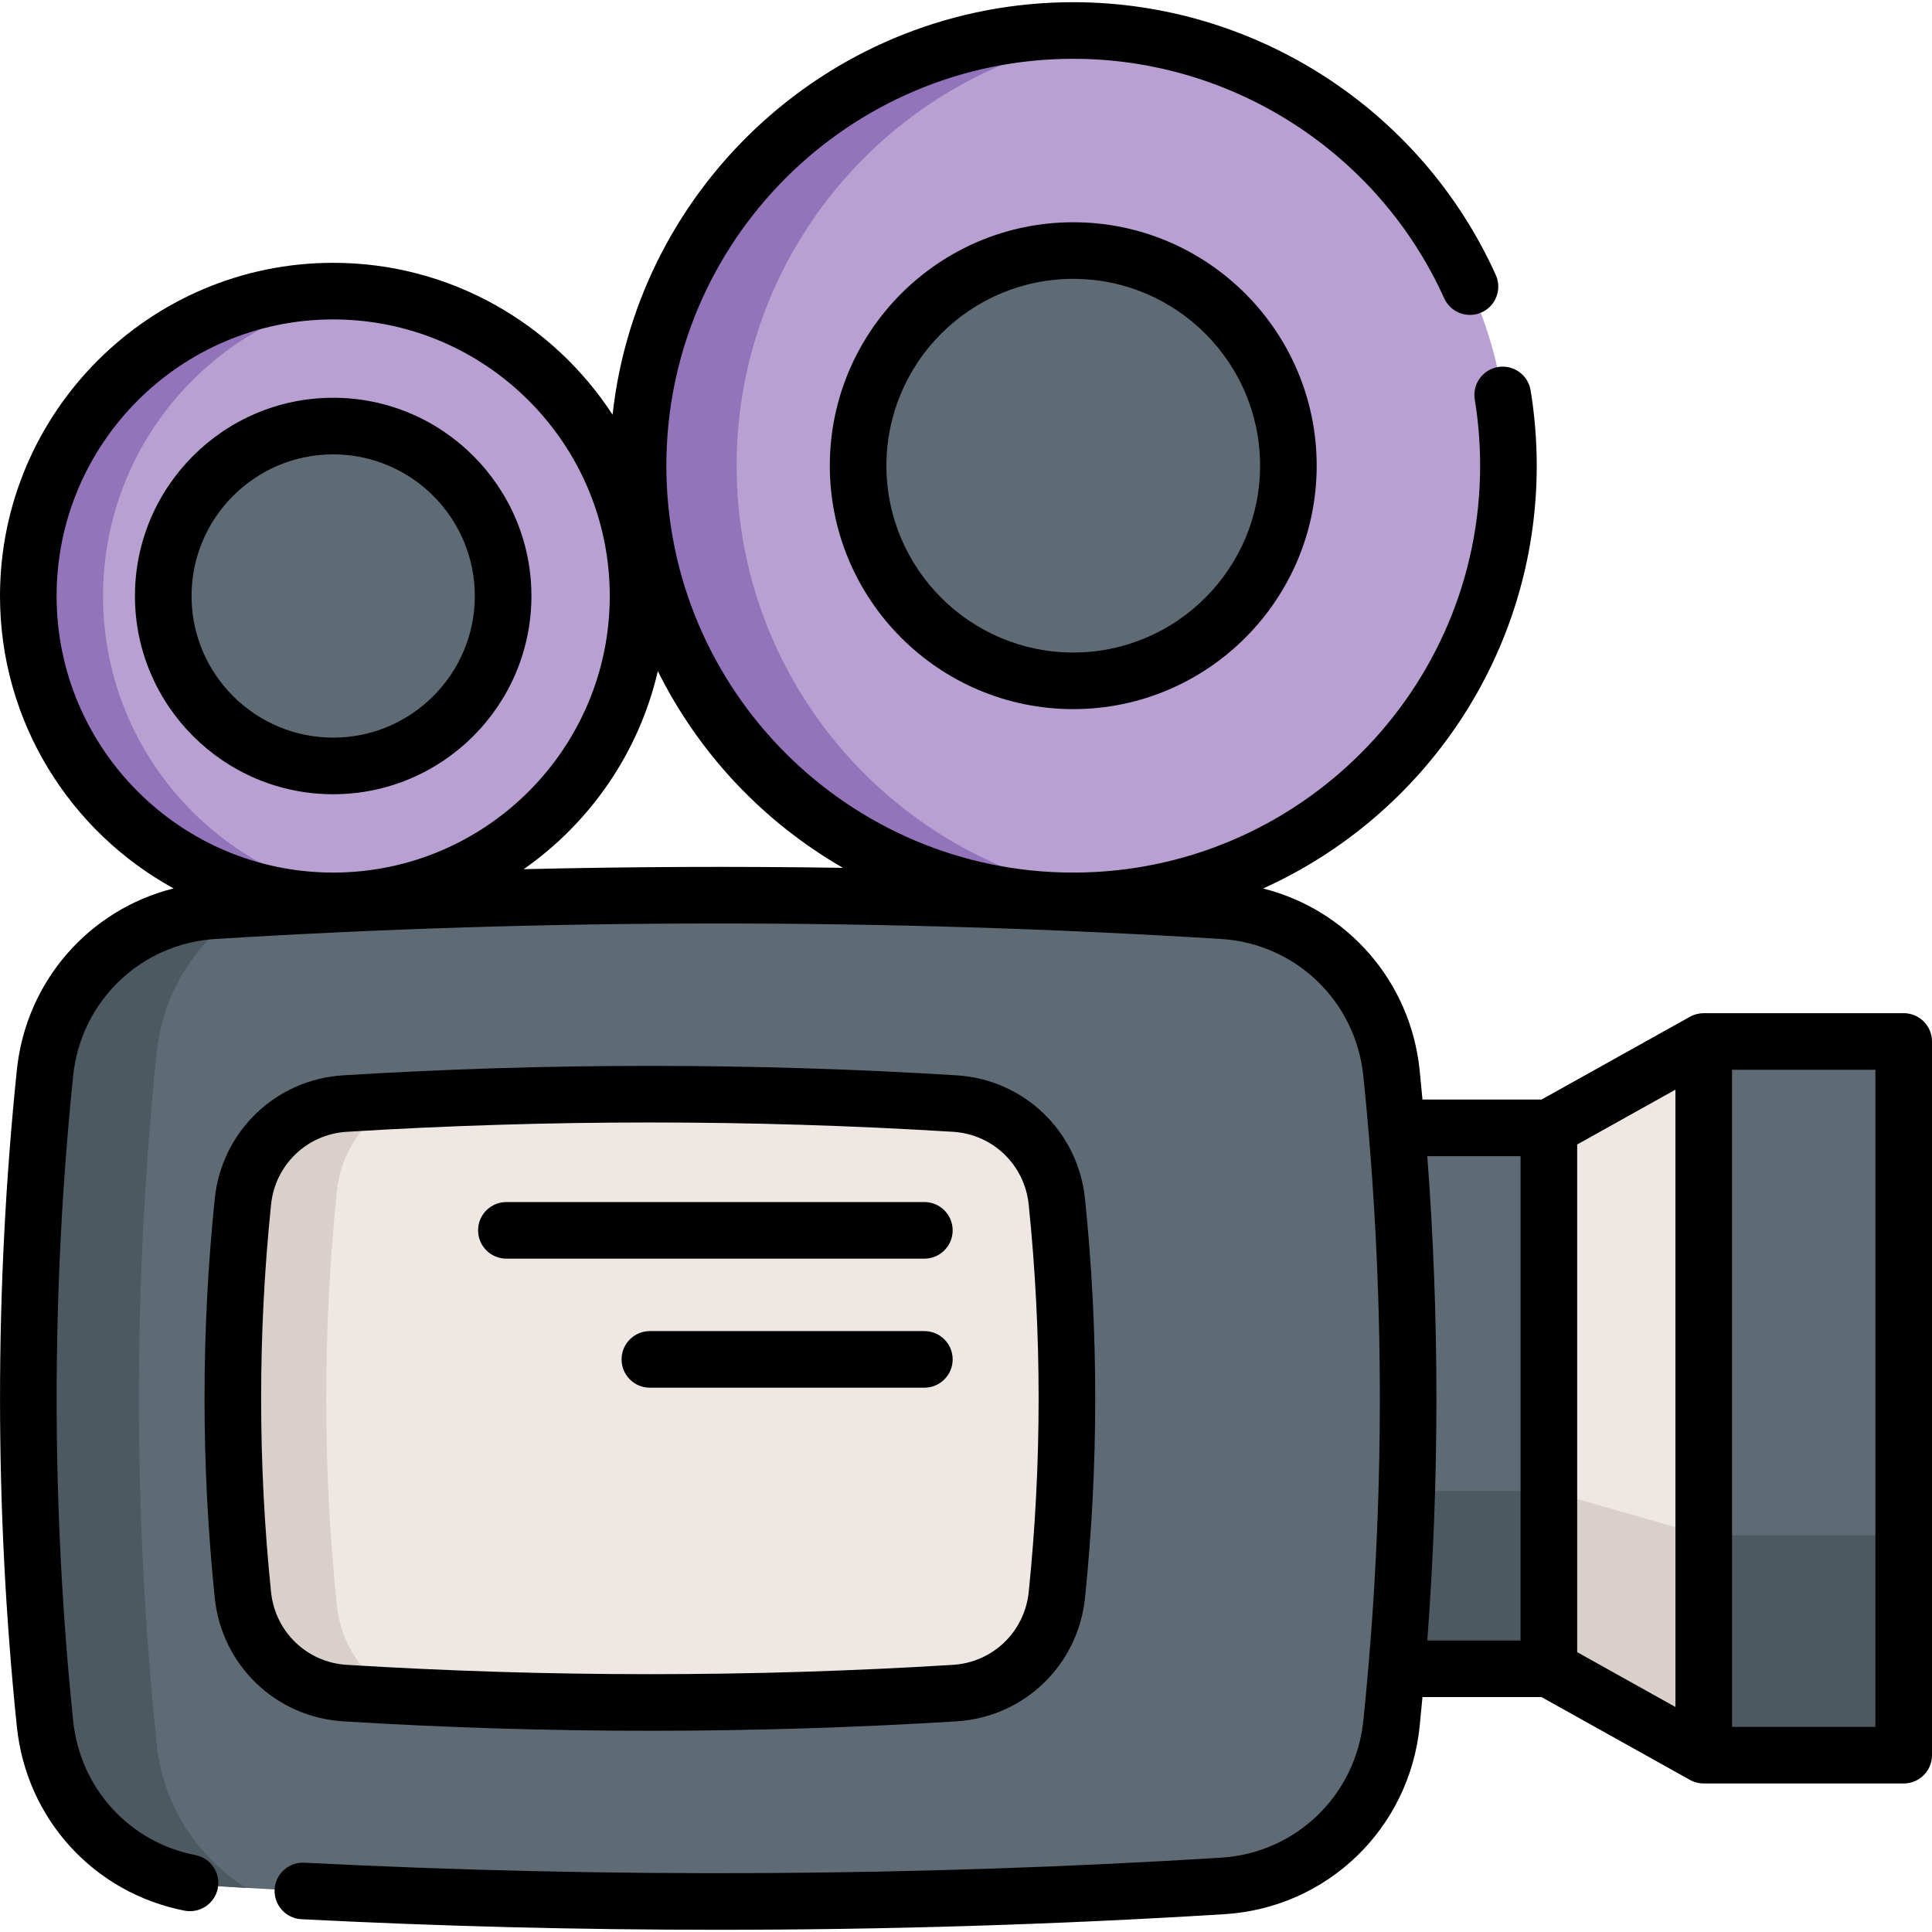
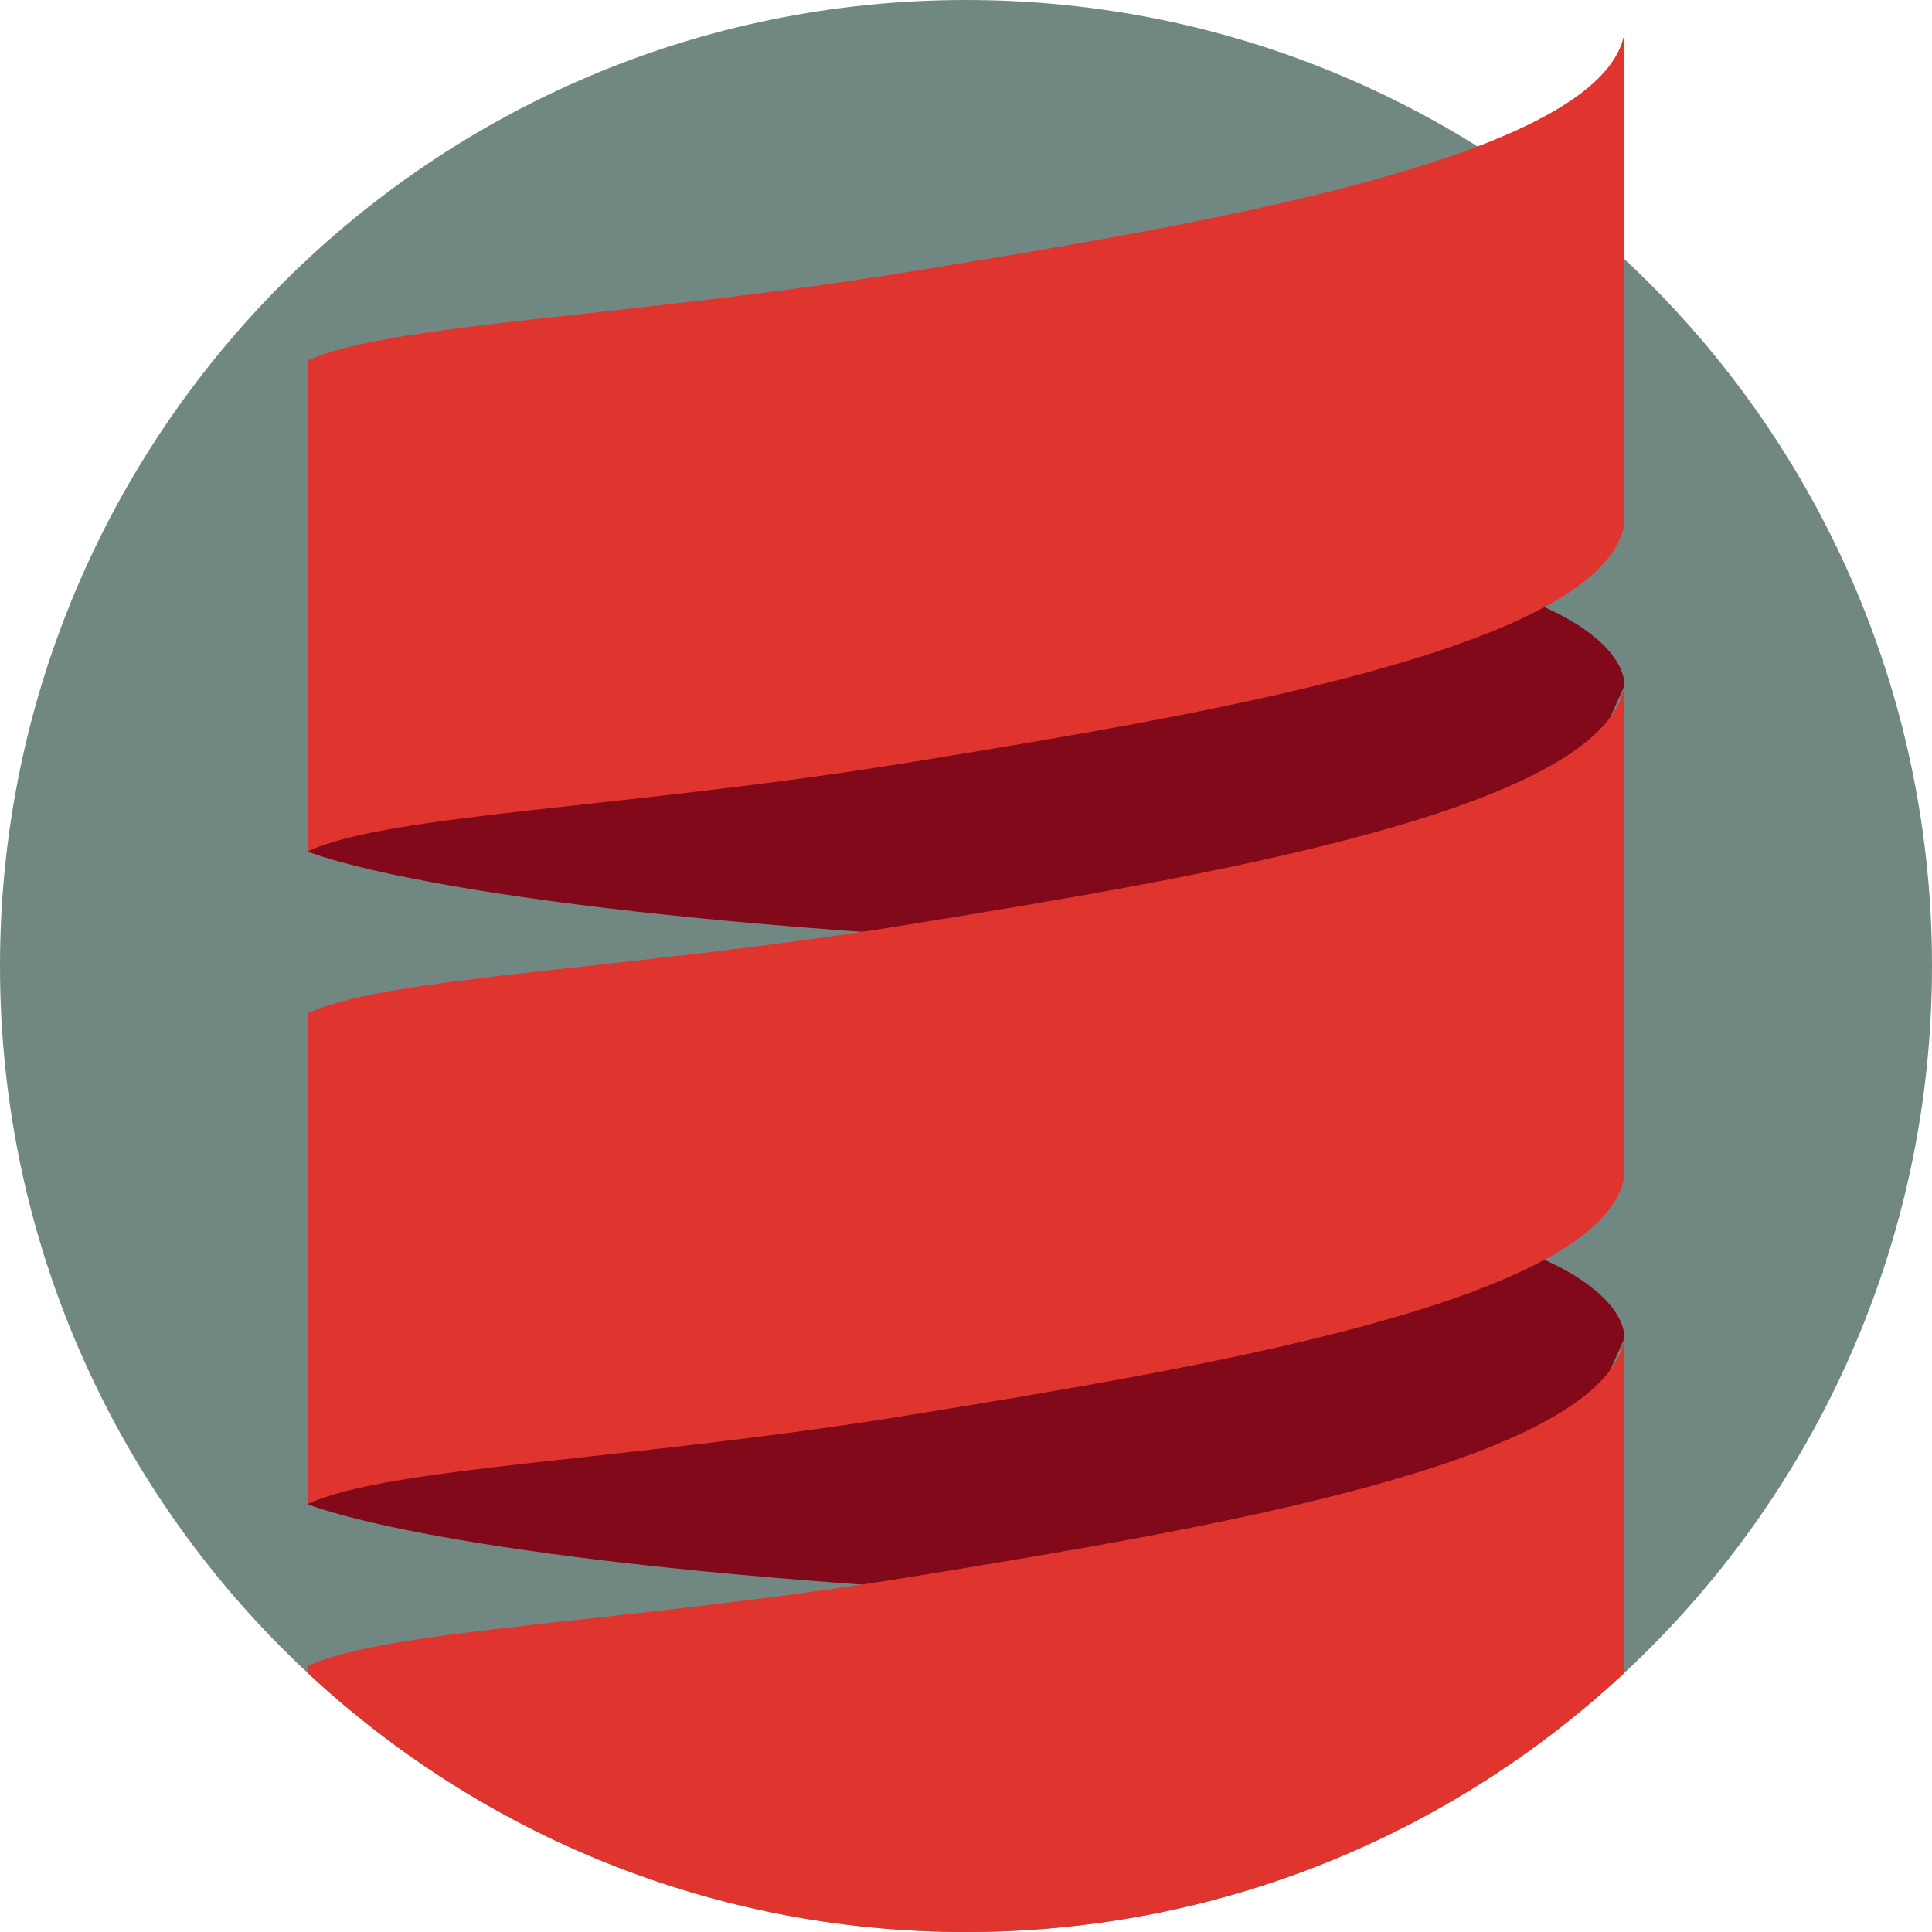
- <svg xmlns="http://www.w3.org/2000/svg" id="Capa_1" enable-background="new 0 0 511.987 511.987" height="512" viewBox="0 0 511.987 511.987" width="512">
-   <path d="m477.988 370.564-14.01 50.009-12.489 44.559-41.029-22.9-5.18-13.26-22.84-58.408 28.02-71.678 41.029-22.89z" fill="#efe7e4" />
-   <path d="m354.422 298.889h56.035v143.344h-56.035z" fill="#5e6b75" />
-   <path d="m354.422 395.112h56.035v47.121h-56.035z" fill="#4d5961" />
-   <path d="m463.978 420.573-12.489 44.559-41.029-22.9-5.18-13.26 5.18-33.859 41.029 11.73z" fill="#dad0cb" />
-   <path d="m324.039 499.78c-89.135 5.516-178.271 5.516-267.406 0-23.445-1.451-42.31-19.658-44.713-43.024-5.91-57.463-5.91-114.926 0-172.388 2.403-23.366 21.269-41.573 44.713-43.024 89.135-5.516 178.271-5.516 267.406 0 23.445 1.451 42.31 19.658 44.713 43.024 5.91 57.463 5.91 114.926 0 172.388-2.402 23.365-21.268 41.573-44.713 43.024z" fill="#5e6b75" />
-   <path d="m65.288 500.301c-2.89-.17-5.77-.34-8.66-.52-23.439-1.45-42.309-19.659-44.709-43.019-5.91-57.469-5.91-114.927 0-172.396 2.4-23.359 21.269-41.569 44.709-43.019 2.88-.18 5.76-.35 8.64-.52-13.01 8.12-22.09 21.969-23.749 38.139-6.28 61.068-6.28 122.127 0 183.195 1.66 16.171 10.75 30.021 23.769 38.14z" fill="#4d5961" />
-   <path d="m253.042 448.673c-53.882 3.335-107.763 3.335-161.645 0-14.172-.877-25.576-11.883-27.029-26.008-3.572-34.736-3.572-69.471 0-104.207 1.453-14.125 12.857-25.131 27.029-26.008 53.882-3.335 107.763-3.335 161.645 0 14.172.877 25.576 11.883 27.029 26.008 3.572 34.736 3.572 69.471 0 104.207-1.453 14.124-12.857 25.13-27.029 26.008z" fill="#efe7e4" />
-   <path d="m105.627 449.474c-4.74-.24-9.49-.51-14.23-.8-14.17-.88-25.579-11.88-27.029-26.009-3.57-34.729-3.57-69.468 0-104.207 1.45-14.12 12.86-25.129 27.029-26.009 4.74-.29 9.49-.56 14.23-.8-8.92 4.61-15.28 13.5-16.359 24.049-3.76 36.579-3.76 73.158 0 109.737 1.08 10.539 7.439 19.429 16.359 24.039z" fill="#dad0cb" />
-   <path d="m451.492 275.993h52.995v189.135h-52.995z" fill="#5e6b75" />
-   <path d="m451.492 406.843h52.995v58.286h-52.995z" fill="#4d5961" />
-   <circle cx="88.294" cy="157.942" fill="#b9a0d3" r="80.794" />
-   <path d="m98.208 238.13c-3.25.41-6.55.61-9.91.61-44.619 0-80.798-36.169-80.798-80.798 0-44.619 36.179-80.788 80.798-80.788 3.36 0 6.66.2 9.91.61-39.959 4.87-70.898 38.909-70.898 80.178-.001 41.279 30.939 75.318 70.898 80.188z" fill="#9373b9" />
-   <circle cx="88.294" cy="157.942" fill="#5e6b75" r="45.034" />
-   <circle cx="284.415" cy="123.41" fill="#b9a0d3" r="115.327" />
-   <path d="m297.475 237.997c-4.28.49-8.64.74-13.06.74-63.688 0-115.327-51.639-115.327-115.327 0-63.698 51.639-115.327 115.327-115.327 4.42 0 8.78.25 13.06.74-57.539 6.48-102.267 55.309-102.267 114.587 0 59.268 44.728 108.107 102.267 114.587z" fill="#9373b9" />
-   <circle cx="284.415" cy="123.41" fill="#5e6b75" r="57.011" />
-   <path d="m172.22 458.662c27.158 0 54.317-.834 81.286-2.503 17.879-1.106 32.19-14.87 34.026-32.726 3.608-35.083 3.608-70.66 0-105.742-1.836-17.856-16.146-31.62-34.026-32.727-53.938-3.337-108.634-3.337-162.572 0-17.879 1.106-32.189 14.87-34.026 32.727-3.608 35.083-3.608 70.659 0 105.741 1.836 17.856 16.146 31.62 34.026 32.727 26.968 1.668 54.127 2.503 81.286 2.503zm-100.391-36.765c-3.503-34.064-3.503-68.608 0-102.673 1.083-10.525 9.507-18.638 20.032-19.289 26.661-1.65 53.51-2.476 80.359-2.476s53.698.825 80.359 2.476c10.525.651 18.949 8.763 20.031 19.29 3.505 34.064 3.505 68.608 0 102.672-1.082 10.526-9.506 18.638-20.031 19.289-53.321 3.301-107.395 3.301-160.718 0-10.525-.65-18.95-8.763-20.032-19.289z" />
-   <path d="m504.487 268.494s-53.044.007-53.07.009c-1.234.012-2.466.32-3.58.942l-39.326 21.941h-31.55c-.243-2.596-.483-5.193-.75-7.786-2.428-23.636-19.237-42.547-41.484-48.148 42.709-19.255 72.512-62.233 72.512-112.042 0-6.692-.545-13.409-1.619-19.963-.67-4.087-4.525-6.859-8.614-6.188-4.088.67-6.858 4.527-6.188 8.615.943 5.754 1.422 11.655 1.422 17.536 0 59.456-48.371 107.827-107.827 107.827s-107.827-48.371-107.827-107.827 48.371-107.827 107.827-107.827c42.297 0 80.882 24.908 98.302 63.457 1.706 3.775 6.147 5.451 9.924 3.746 3.774-1.706 5.451-6.148 3.746-9.923-19.842-43.908-63.794-72.28-111.972-72.28-63.158 0-115.328 47.92-122.08 109.309-15.763-24.206-43.062-40.245-74.039-40.245-48.686.001-88.294 39.609-88.294 88.295 0 33.377 18.617 62.485 46.01 77.492-22.282 5.58-39.122 24.506-41.551 48.165-5.935 57.707-5.935 116.222 0 173.918 2.514 24.491 20.377 44.107 44.451 48.814 4.06.791 8.005-1.856 8.8-5.922.794-4.065-1.856-8.005-5.922-8.8-17.549-3.431-30.572-17.747-32.407-35.626-5.83-56.679-5.83-114.162 0-170.852 2.034-19.808 17.894-35.074 37.711-36.299 88.414-5.476 178.073-5.476 266.487 0 19.816 1.226 35.677 16.492 37.711 36.3 5.829 56.689 5.829 114.171 0 170.852-2.035 19.813-17.895 35.083-37.711 36.31-80.657 4.993-162.387 5.438-242.929 1.325-4.133-.211-7.662 2.971-7.873 7.108s2.971 7.661 7.108 7.873c36.61 1.87 73.459 2.804 110.348 2.804 44.83 0 89.717-1.38 134.271-4.138 27.173-1.681 48.919-22.604 51.707-49.748.267-2.593.507-5.19.75-7.787h31.542l39.334 21.946c1.137.634 2.396.951 3.654.951h52.995c4.143 0 7.5-3.358 7.5-7.5v-189.134c.001-4.142-3.356-7.5-7.499-7.5zm-489.487-110.552c0-40.414 32.879-73.294 73.294-73.294s73.294 32.88 73.294 73.294c0 40.415-32.88 73.294-73.294 73.294s-73.294-32.88-73.294-73.294zm123.776 72.397c17.621-12.324 30.559-30.906 35.552-52.498 10.844 21.844 27.995 40.026 49.064 52.138-28.202-.427-56.433-.306-84.616.36zm239.461 76.047h24.72v128.346h-24.72c3.225-42.672 3.225-85.67 0-128.346zm65.755 145.969-26.032-14.524v-134.54l26.032-14.524zm52.995 5.273h-37.995v-174.134h37.995z" />
-   <path d="m140.829 157.942c0-28.968-23.567-52.534-52.535-52.534-28.967 0-52.534 23.567-52.534 52.534 0 28.968 23.567 52.535 52.534 52.535 28.968 0 52.535-23.567 52.535-52.535zm-90.069 0c0-20.697 16.838-37.534 37.534-37.534 20.697 0 37.535 16.838 37.535 37.534 0 20.697-16.838 37.535-37.535 37.535-20.696 0-37.534-16.838-37.534-37.535z" />
-   <path d="m219.903 123.41c0 35.572 28.94 64.511 64.512 64.511 35.571 0 64.511-28.939 64.511-64.511s-28.939-64.511-64.511-64.511c-35.572-.001-64.512 28.939-64.512 64.511zm114.023 0c0 27.301-22.21 49.511-49.511 49.511s-49.512-22.211-49.512-49.511c0-27.301 22.211-49.511 49.512-49.511s49.511 22.21 49.511 49.511z" />
-   <path d="m134.193 333.546h110.767c4.142 0 7.5-3.358 7.5-7.5s-3.358-7.5-7.5-7.5h-110.767c-4.142 0-7.5 3.358-7.5 7.5s3.358 7.5 7.5 7.5z" />
-   <path d="m244.959 352.745h-72.74c-4.142 0-7.5 3.358-7.5 7.5s3.358 7.5 7.5 7.5h72.74c4.142 0 7.5-3.358 7.5-7.5s-3.357-7.5-7.5-7.5z" />
+ <svg xmlns="http://www.w3.org/2000/svg" version="1.1" id="Capa_1" x="0px" y="0px" viewBox="0 0 512 512" style="enable-background:new 0 0 512 512;" xml:space="preserve">
+   <path style="fill:#718882;" d="M512,256c0,73.947-31.357,140.581-81.502,187.308C384.773,485.93,323.438,512,256,512  c-67.448,0-128.784-26.081-174.508-68.702C31.347,396.57,0,329.947,0,256C0,114.615,114.615,0,256,0S512,114.615,512,256z" />
+   <path style="fill:#81091A;" d="M430.497,181.71c0-13.776-31.379-33.293-87.632-30.614c-56.253,2.678-254.097,32.371-261.368,74.543  c0,0,31.284,13.568,155.271,21.891s182.249-40.18,182.249-40.18L430.497,181.71z" />
+   <path style="fill:#DF352E;" d="M430.497,138.772c-5.74,33.293-113.655,50.896-188.659,63.141  c-75.005,12.245-139.293,13.777-160.341,23.727V95.608c21.047-9.95,85.337-11.48,160.342-23.725s182.919-29.85,188.658-63.142  V138.772z" />
+   <path style="fill:#81091A;" d="M430.497,354.679c0-13.776-31.379-33.293-87.632-30.614c-56.253,2.678-254.097,32.371-261.368,74.543  c0,0,31.284,13.568,155.271,21.891c123.987,8.324,182.249-40.181,182.249-40.181L430.497,354.679z" />
+   <g>
+     <path style="fill:#DF352E;" d="M430.497,311.741c-5.74,33.293-113.655,50.896-188.659,63.141   c-75.005,12.245-139.293,13.777-160.341,23.726V268.577c21.047-9.95,85.337-11.48,160.342-23.725s182.919-29.849,188.659-63.141   v130.03H430.497z" />
+     <path style="fill:#DF352E;" d="M430.498,354.68v88.628C384.773,485.93,323.438,512,256,512   c-67.448,0-128.784-26.081-174.508-68.702v-1.755c21.055-9.947,85.337-11.473,160.35-23.719   C316.844,405.577,424.761,387.971,430.498,354.68z" />
+   </g>
+   <g>
+ </g>
+   <g>
+ </g>
+   <g>
+ </g>
+   <g>
+ </g>
+   <g>
+ </g>
+   <g>
+ </g>
+   <g>
+ </g>
+   <g>
+ </g>
+   <g>
+ </g>
+   <g>
+ </g>
+   <g>
+ </g>
+   <g>
+ </g>
+   <g>
+ </g>
+   <g>
+ </g>
+   <g>
+ </g>
</svg>
